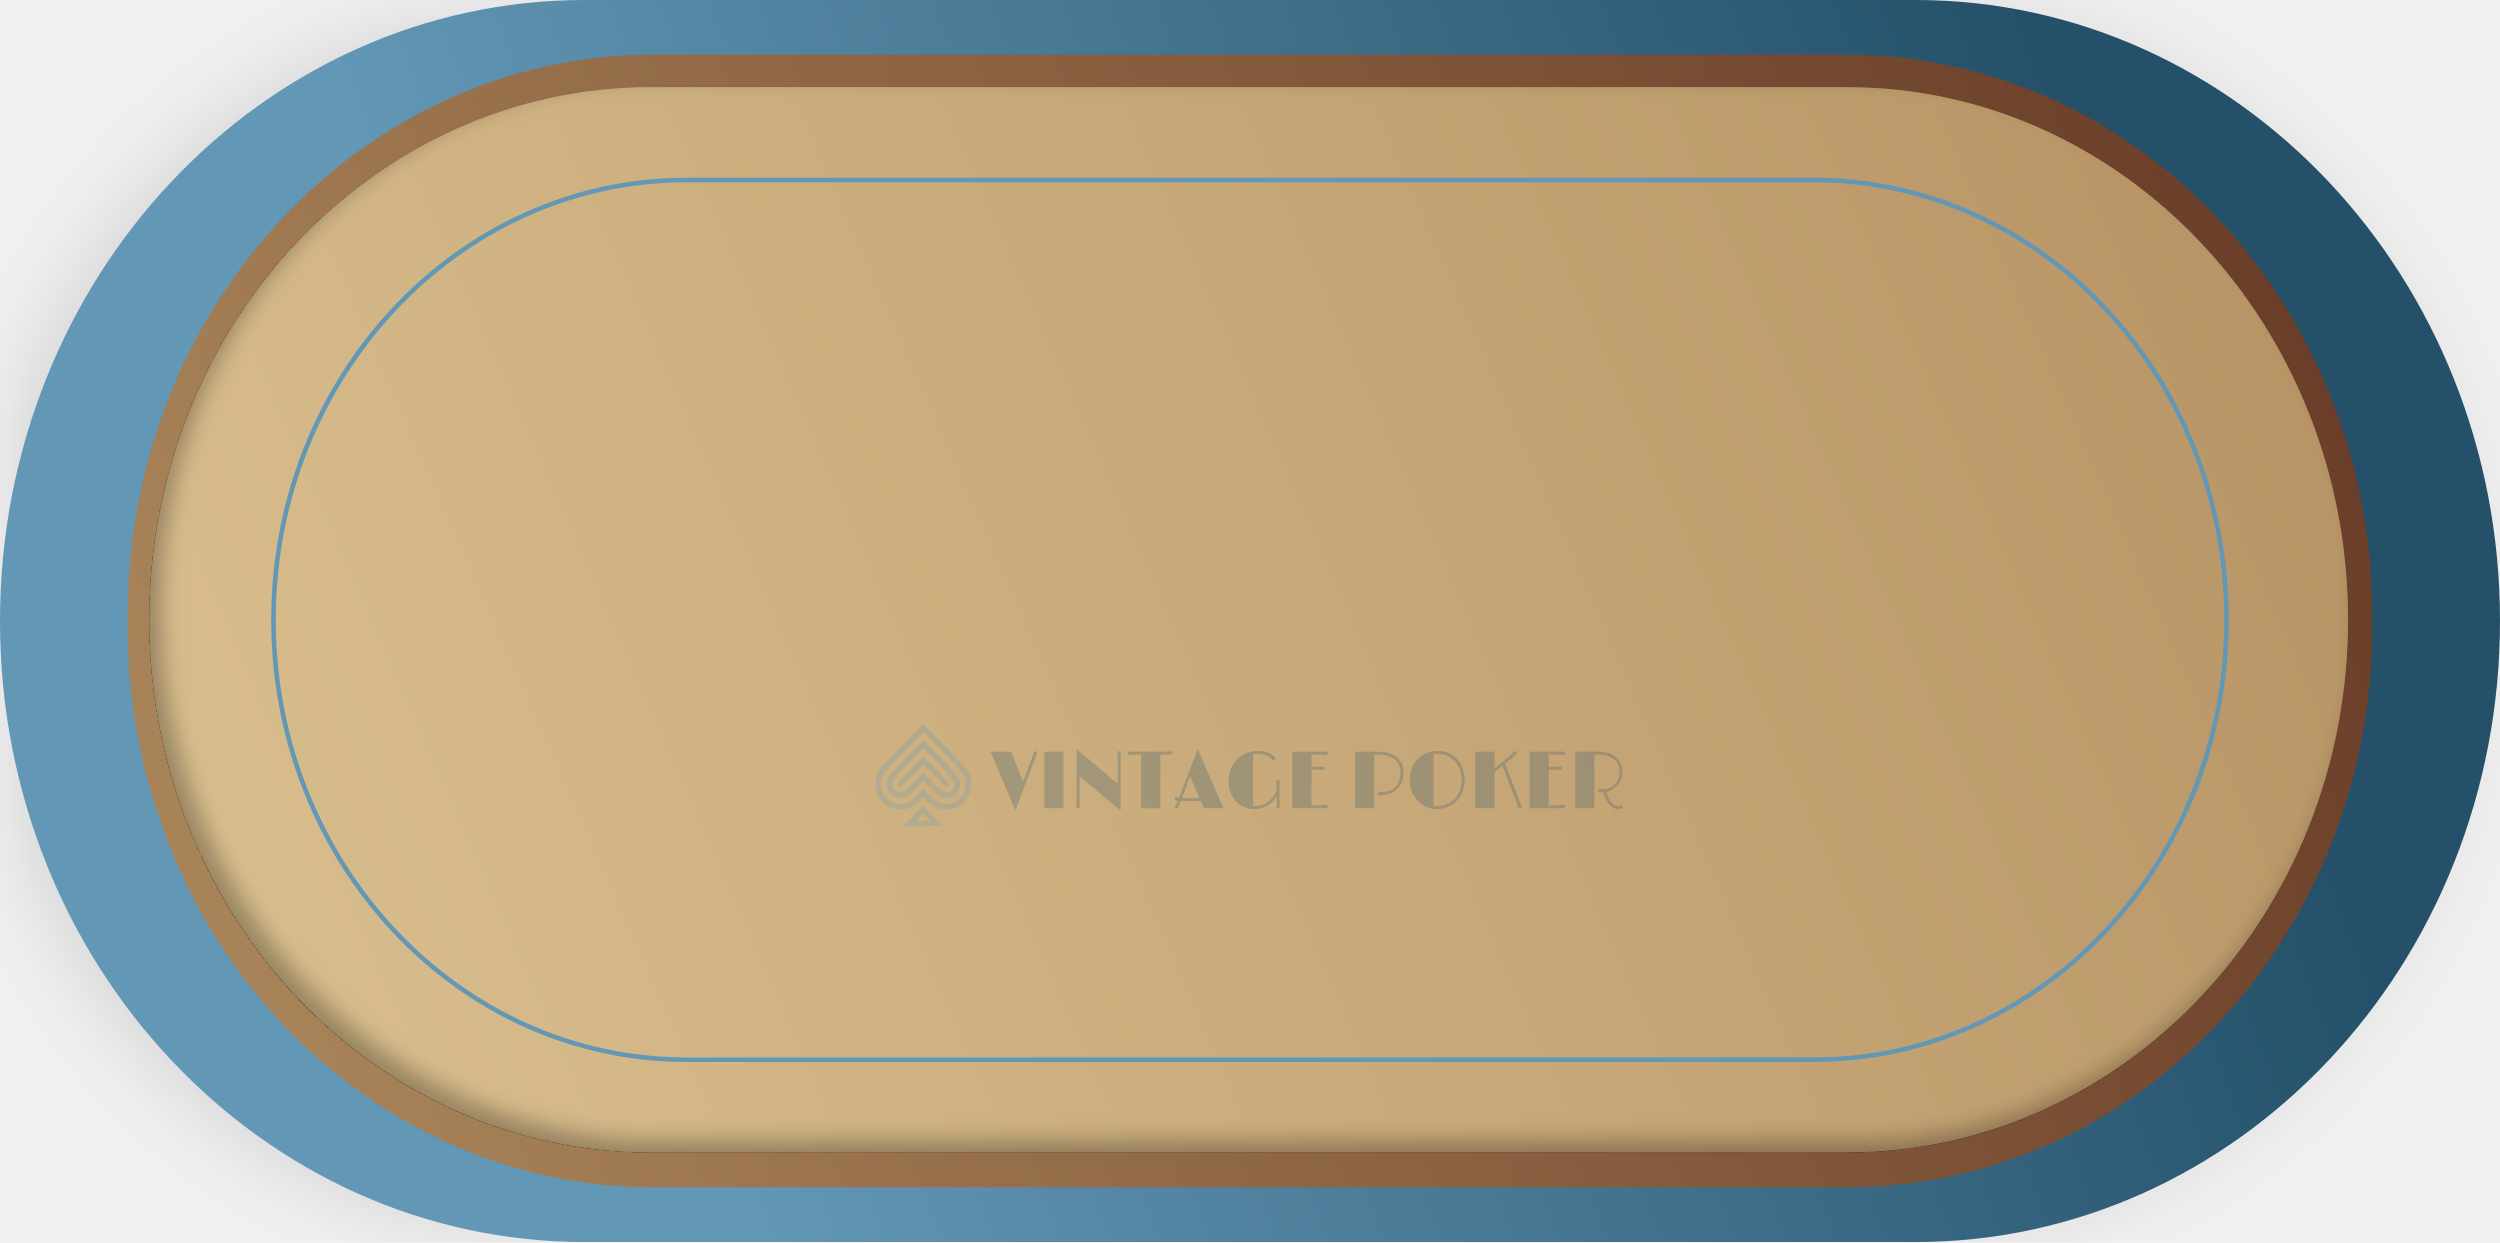
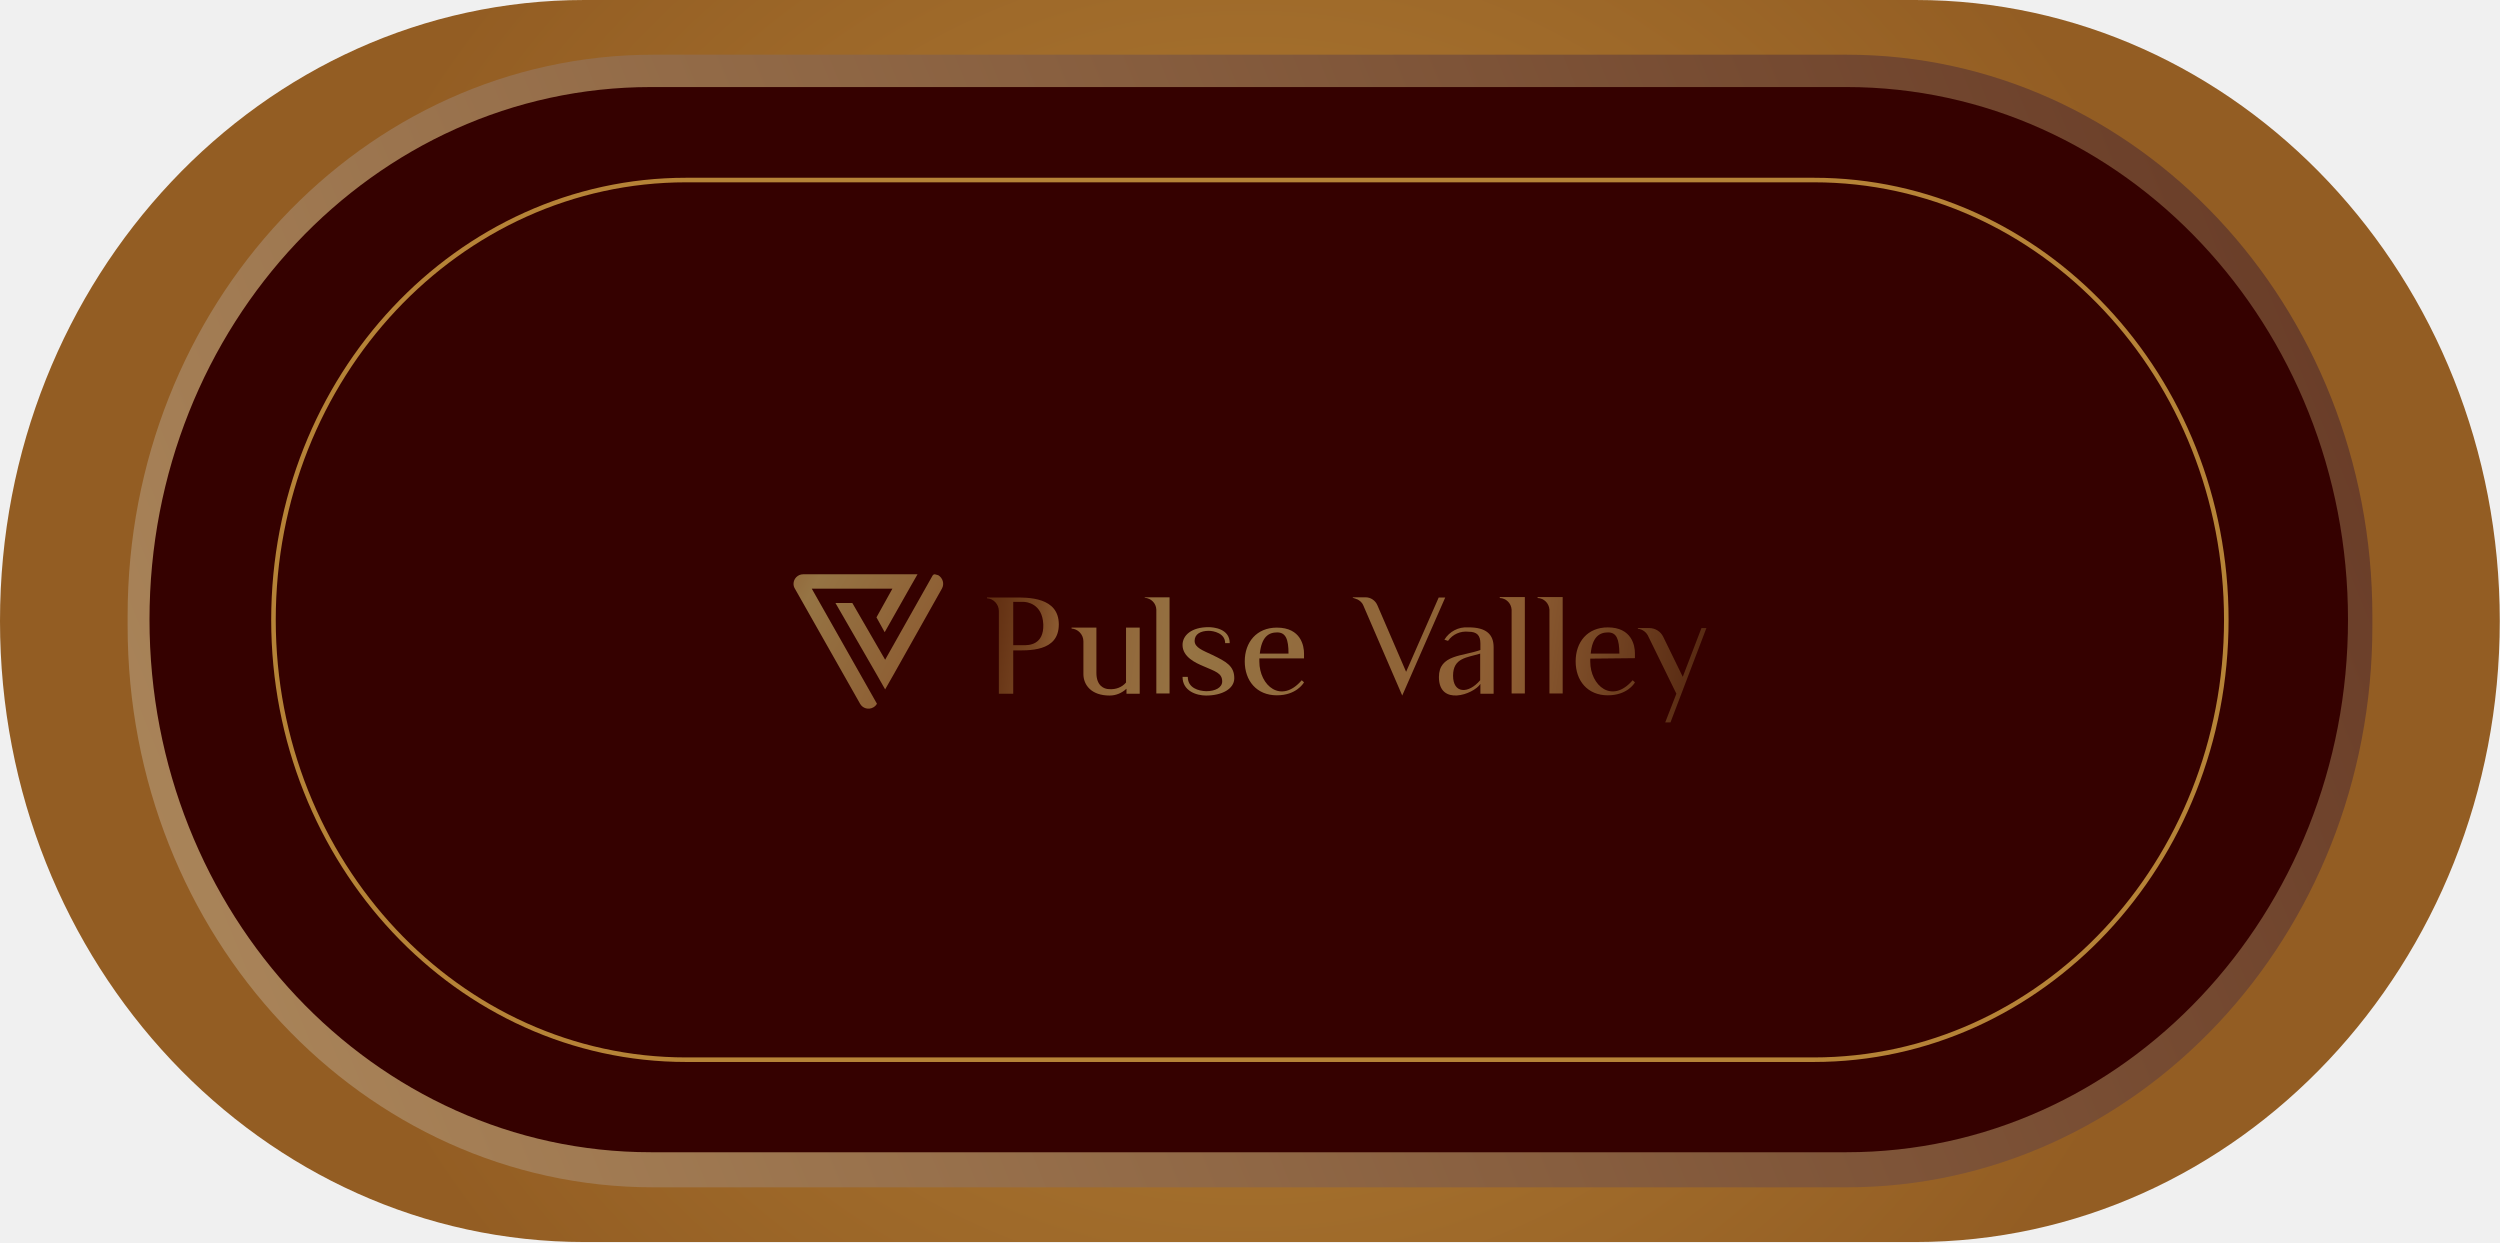
- <svg xmlns="http://www.w3.org/2000/svg" width="1097" height="545" viewBox="0 0 1097 545" fill="none">
-   <g clip-path="url(#clip0)">
-     <g filter="url(#filter0_d)">
-       <path d="M840.469 0H256.531C114.853 0 0 122.002 0 272.5C0 422.998 114.853 545 256.531 545H840.469C982.147 545 1097 422.998 1097 272.5C1097 122.002 982.147 0 840.469 0Z" fill="url(#paint0_linear)" />
-     </g>
-     <path d="M810.322 24H286.678C159.278 24 56 134.248 56 270.246V274.754C56 410.752 159.278 521 286.678 521H810.322C937.722 521 1041 410.752 1041 274.754V270.246C1041 134.248 937.722 24 810.322 24Z" fill="url(#paint1_linear)" />
-     <g filter="url(#filter1_i)">
-       <path d="M810.32 38.206H285.622C164.1 38.206 65.587 142.852 65.587 271.938C65.587 401.025 164.1 505.67 285.622 505.67H810.32C931.842 505.67 1030.35 401.025 1030.35 271.938C1030.35 142.852 931.842 38.206 810.32 38.206Z" fill="url(#paint2_linear)" />
-     </g>
-     <path d="M795.854 79H301.146C201.102 79 120 165.409 120 272C120 378.591 201.102 465 301.146 465H795.854C895.898 465 977 378.591 977 272C977 165.409 895.898 79 795.854 79Z" stroke="#6297B5" stroke-width="2" />
-     <g opacity="0.5">
-       <path opacity="0.5" fill-rule="evenodd" clip-rule="evenodd" d="M405.141 353.437L400.905 357.784C398.548 360.204 396.627 362.265 396.627 362.4C396.627 362.534 400.513 362.579 405.229 362.49L413.83 362.355L405.141 353.437ZM405.098 357.022L402.128 360.159H405.053C406.67 360.159 407.979 360.114 407.979 360.025C407.979 359.935 407.324 359.263 406.538 358.456L405.098 357.022Z" fill="#6297B5" />
-       <path opacity="0.5" d="M405.141 335.512L400.338 340.442C395.754 345.147 394.968 345.73 394.313 345.058C393.483 344.251 394.444 342.862 399.596 337.619L405.141 331.927L410.992 337.932C416.057 343.131 416.799 344.071 416.318 344.654C415.969 345.058 415.489 345.371 415.227 345.371C414.965 345.371 412.564 343.131 409.944 340.442L405.141 335.512Z" fill="#6297B5" />
-       <path opacity="0.5" fill-rule="evenodd" clip-rule="evenodd" d="M397.631 349.808C398.155 349.539 400.076 347.836 401.866 345.998L405.141 342.682L408.197 345.864C411.69 349.494 412.956 350.3 415.183 350.3C419.069 350.3 421.995 346.715 421.296 342.772C421.034 341.383 419.68 339.77 413.088 332.914L405.141 324.758L397.806 332.241C393.745 336.409 390.165 340.308 389.816 340.98C389.03 342.547 389.03 345.505 389.859 347.209C391.213 349.808 395.099 351.107 397.631 349.808ZM391.606 343.131C391.213 344.923 392.086 346.67 393.615 347.342C394.356 347.657 395.404 347.836 395.928 347.746C396.496 347.612 398.766 345.64 401.037 343.309L405.098 339.098L409.332 343.354C413.306 347.387 414.005 347.836 416.057 347.657C417.367 347.522 418.894 345.55 418.894 343.938C418.894 342.727 417.934 341.562 412.039 335.423L405.184 328.343L398.504 335.153C394.401 339.321 391.737 342.414 391.606 343.131Z" fill="#6297B5" />
-       <path opacity="0.5" fill-rule="evenodd" clip-rule="evenodd" d="M399.815 354.334C400.862 353.841 402.477 352.631 403.394 351.645L405.053 349.898L406.975 351.69C408.023 352.675 409.726 353.886 410.73 354.378C412.913 355.365 417.41 355.498 419.506 354.603C423.392 352.944 426.317 348.419 426.317 344.026C426.317 339.635 425.226 338.111 414.66 327.312L405.098 317.588L395.23 327.759C386.06 337.26 385.318 338.156 384.663 340.397C383.79 343.399 383.79 344.609 384.62 347.432C385.974 352.138 390.165 355.23 395.185 355.23C397.063 355.23 398.548 354.916 399.815 354.334ZM392.478 352.452C387.589 350.703 385.231 344.923 387.458 340.263C387.981 339.143 391.693 334.93 396.757 329.776L405.184 321.172L414.179 330.449C422.562 339.188 423.173 339.905 423.61 341.965C424.571 346.67 421.907 351.332 417.541 352.541C414.005 353.527 411.123 352.452 407.542 348.732L405.184 346.267L402.303 349.136C398.635 352.765 395.928 353.706 392.478 352.452Z" fill="#6297B5" />
-       <path opacity="0.5" d="M454.383 329.633C454.835 329.633 455.061 329.884 455.061 330.388C455.061 330.645 454.984 330.943 454.83 331.283C454.687 331.61 454.571 331.88 454.483 332.09L445.508 355.635L434.631 329.826H443.657L448.912 342.959L452.599 333.161C452.995 332.108 453.255 331.347 453.375 330.879C453.497 330.41 453.629 330.089 453.772 329.914C453.916 329.726 454.119 329.633 454.383 329.633ZM458.252 329.826H466.681V354.67H458.252V329.826ZM473.739 352.16L473.789 353.915C473.789 354.219 473.711 354.453 473.557 354.617C473.403 354.781 473.215 354.863 472.995 354.863C472.786 354.863 472.609 354.787 472.466 354.635C472.324 354.482 472.252 354.32 472.252 354.143C472.252 353.957 472.262 353.787 472.284 353.634C472.317 353.47 472.345 353.289 472.367 353.09C472.422 352.751 472.449 351.901 472.449 350.544V328.702L490.417 343.836V333.372C490.417 332.577 490.395 332.008 490.351 331.669C490.295 331.119 490.268 330.733 490.268 330.51C490.268 329.925 490.505 329.633 490.979 329.633C491.166 329.633 491.343 329.702 491.508 329.843C491.684 329.983 491.772 330.189 491.772 330.457V331.072L491.706 333.618V355.635L473.739 340.659V352.16ZM514.616 330.282C514.616 330.82 514.081 331.09 513.012 331.09H509.177V354.67H500.714V331.09H498.235C497.386 331.09 496.802 331.131 496.483 331.213C496.064 331.306 495.761 331.353 495.574 331.353C495.012 331.353 494.731 331.119 494.731 330.651C494.731 330.1 495.277 329.826 496.368 329.826H511.111C511.872 329.826 512.433 329.79 512.797 329.72C513.238 329.638 513.568 329.598 513.789 329.598C514.34 329.598 514.616 329.826 514.616 330.282ZM522.268 351.545C520.252 351.545 518.875 351.527 518.136 351.492L517.657 352.704C517.513 353.043 517.381 353.4 517.26 353.775C517.006 354.5 516.654 354.863 516.202 354.863C515.993 354.863 515.822 354.793 515.689 354.652C515.557 354.512 515.492 354.366 515.492 354.214C515.492 353.957 515.596 353.669 515.806 353.353C516.136 352.862 516.462 352.218 516.781 351.421C515.833 351.328 515.359 351.036 515.359 350.544C515.359 350.053 515.629 349.807 516.17 349.807C516.5 349.807 516.886 349.865 517.326 349.982L525.574 328.702L536.88 354.67H528.268L526.896 351.545H522.268ZM518.665 350.122C519.723 350.216 520.671 350.263 521.508 350.263H526.351L522.219 340.799L518.665 350.122ZM560.169 353.388L560.202 352.177V349.402C558.649 352.153 556.357 353.904 553.326 354.652C552.368 354.887 551.249 355.004 549.971 355.004C548.704 355.004 547.387 354.723 546.02 354.161C544.665 353.599 543.475 352.786 542.45 351.72C540.202 349.402 539.079 346.354 539.079 342.572C539.079 338.956 540.269 335.895 542.649 333.389C545.128 330.802 548.241 329.509 551.988 329.509C553.883 329.509 555.596 329.884 557.128 330.633C558.065 331.078 558.726 331.494 559.111 331.88C559.497 332.254 559.69 332.559 559.69 332.793C559.69 333.015 559.624 333.208 559.492 333.372C559.36 333.536 559.173 333.618 558.929 333.618C558.699 333.618 558.44 333.484 558.153 333.214C557.305 332.418 556.556 331.897 555.905 331.652C555.266 331.406 554.753 331.231 554.368 331.125C553.982 331.019 553.635 330.943 553.326 330.897C552.853 330.826 552.29 330.791 551.641 330.791C550.99 330.791 550.389 330.85 549.839 330.967V353.687C549.96 353.698 550.081 353.705 550.202 353.705H550.533C553.806 353.705 556.456 352.388 558.484 349.754C559.178 348.853 559.75 347.787 560.202 346.558V344.872C560.202 344.872 560.175 344.345 560.119 343.293C560.119 342.672 560.351 342.362 560.814 342.362C561.057 342.362 561.244 342.45 561.376 342.625C561.508 342.789 561.574 342.994 561.574 343.24L561.476 344.697V351.229L561.574 353.95C561.574 354.231 561.497 354.453 561.343 354.617C561.2 354.781 561.029 354.863 560.83 354.863C560.346 354.863 560.104 354.594 560.104 354.055C560.104 353.915 560.126 353.692 560.169 353.388ZM581.823 353.16C582.384 353.16 582.666 353.395 582.666 353.862C582.666 354.073 582.544 354.26 582.302 354.424C582.059 354.588 581.641 354.67 581.046 354.67H567.045V329.826C571.387 329.826 575.729 329.826 580.071 329.826L581.426 329.773C582.252 329.773 582.666 330.03 582.666 330.545C582.666 330.744 582.594 330.932 582.451 331.107C582.319 331.271 582.164 331.353 581.988 331.353C581.701 331.353 581.398 331.318 581.079 331.247C580.605 331.142 579.954 331.09 579.128 331.09H575.475V336.445H578.484C578.484 336.445 579.161 336.415 580.517 336.357C580.759 336.357 580.964 336.421 581.129 336.55C581.304 336.667 581.393 336.837 581.393 337.059C581.393 337.551 581.084 337.796 580.467 337.796L579.757 337.78C579.393 337.745 579.09 337.727 578.848 337.727H575.475V353.388H579.128C579.944 353.388 580.522 353.353 580.864 353.283C581.271 353.201 581.591 353.16 581.823 353.16ZM605.575 347.384L607.046 347.454C609.184 347.454 610.946 346.704 612.335 345.206C613.746 343.696 614.484 341.742 614.551 339.342C614.671 335.643 612.997 333.144 609.526 331.845C608.225 331.353 606.533 331.107 604.451 331.107H603.062V354.67H594.632V329.826H600.963C604.379 329.826 606.44 329.879 607.146 329.983C607.85 330.089 608.583 330.224 609.344 330.388C610.115 330.551 610.941 330.908 611.822 331.459C612.715 332.008 613.47 332.664 614.087 333.425C615.332 334.97 615.933 336.784 615.889 338.868C615.823 341.525 615.09 343.738 613.691 345.505C612.269 347.284 610.308 348.384 607.806 348.805C607.079 348.911 606.506 348.964 606.088 348.964C605.095 348.964 604.599 348.677 604.599 348.103C604.599 347.893 604.688 347.723 604.864 347.594C605.04 347.454 605.277 347.384 605.575 347.384ZM622.17 351.51C621.079 350.374 620.208 349.004 619.558 347.401C618.92 345.786 618.6 344.03 618.6 342.134C618.6 340.226 618.903 338.517 619.509 337.006C620.125 335.485 620.974 334.168 622.054 333.057C624.369 330.691 627.272 329.509 630.765 329.509C634.236 329.509 637.079 330.674 639.294 333.004C641.542 335.368 642.666 338.435 642.666 342.204C642.666 345.961 641.514 349.052 639.211 351.474C637.767 352.973 635.993 354.008 633.889 354.582C632.842 354.863 631.624 355.004 630.237 355.004C628.859 355.004 627.443 354.705 625.988 354.108C624.534 353.499 623.261 352.634 622.17 351.51ZM630.749 330.791C630.142 330.791 629.575 330.838 629.046 330.932V353.581C629.553 353.676 630.12 353.722 630.749 353.722C633.69 353.722 636.17 352.68 638.186 350.597C640.291 348.431 641.344 345.633 641.344 342.204C641.344 338.938 640.357 336.222 638.385 334.057C636.39 331.88 633.845 330.791 630.749 330.791ZM647.393 329.826H655.823V337.094L661.708 332.371C662.534 331.704 663.135 331.16 663.509 330.738C663.884 330.317 664.116 330.065 664.203 329.983C664.303 329.89 664.391 329.819 664.468 329.773C664.6 329.679 664.765 329.633 664.964 329.633C665.173 329.633 665.338 329.697 665.459 329.826C665.581 329.943 665.641 330.078 665.641 330.229C665.641 330.37 665.625 330.492 665.592 330.598C665.558 330.691 665.493 330.802 665.393 330.932C665.173 331.213 664.754 331.605 664.137 332.108L660.434 335.093L666.633 351.193C666.754 351.498 666.87 351.768 666.98 352.001L667.245 352.634L667.542 353.231C667.619 353.395 667.686 353.552 667.741 353.705C667.796 353.857 667.818 354.003 667.806 354.143C667.796 354.284 667.757 354.413 667.691 354.53C667.537 354.787 667.349 354.916 667.129 354.916C666.82 354.916 666.589 354.822 666.434 354.635C666.237 354.378 666.087 354.09 665.988 353.775L665.691 352.791C665.592 352.463 665.459 352.072 665.294 351.615L659.294 336.006L655.823 338.798V354.67H647.393V329.826ZM685.922 353.16C686.485 353.16 686.765 353.395 686.765 353.862C686.765 354.073 686.645 354.26 686.401 354.424C686.159 354.588 685.74 354.67 685.146 354.67H671.146V329.826C675.487 329.826 679.829 329.826 684.17 329.826L685.526 329.773C686.352 329.773 686.765 330.03 686.765 330.545C686.765 330.744 686.693 330.932 686.551 331.107C686.418 331.271 686.264 331.353 686.087 331.353C685.802 331.353 685.498 331.318 685.179 331.247C684.705 331.142 684.055 331.09 683.228 331.09H679.575V336.445H682.584C682.584 336.445 683.262 336.415 684.617 336.357C684.859 336.357 685.063 336.421 685.228 336.55C685.405 336.667 685.493 336.837 685.493 337.059C685.493 337.551 685.184 337.796 684.567 337.796L683.856 337.78C683.492 337.745 683.19 337.727 682.948 337.727H679.575V353.388H683.228C684.043 353.388 684.622 353.353 684.964 353.283C685.371 353.201 685.692 353.16 685.922 353.16ZM702.336 346.155L703.691 346.26C705.63 346.26 707.278 345.54 708.633 344.1C709.989 342.66 710.667 340.87 710.667 338.727C710.667 335.918 709.504 333.834 707.179 332.477C705.901 331.727 704.534 331.295 703.08 331.178C702.463 331.119 701.89 331.09 701.361 331.09H700.237C700.005 331.09 699.801 331.096 699.625 331.107V354.67H691.196V329.826C693.774 329.826 695.862 329.826 697.459 329.826C699.058 329.826 700.099 329.832 700.584 329.843C701.069 329.855 701.498 329.872 701.873 329.896C702.259 329.908 702.617 329.925 702.947 329.948C703.432 329.996 704.115 330.107 704.998 330.282C705.889 330.457 706.772 330.791 707.642 331.283C708.512 331.774 709.262 332.384 709.889 333.108C711.245 334.655 711.922 336.492 711.922 338.622C711.922 340.729 711.295 342.59 710.038 344.206C708.749 345.856 707.03 346.921 704.881 347.401C705.906 350.772 707.212 352.786 708.798 353.441C709.284 353.64 709.768 353.74 710.253 353.74L711.559 353.406C711.967 353.406 712.171 353.628 712.171 354.073C712.171 354.694 711.488 355.004 710.121 355.004C709.13 355.004 708.22 354.711 707.394 354.126C706.104 353.306 705.008 351.715 704.105 349.35L703.625 348.103C703.548 347.904 703.476 347.782 703.411 347.735C703.355 347.687 703.25 347.665 703.097 347.665C702.953 347.665 702.826 347.676 702.716 347.7L702.319 347.717C701.879 347.717 701.575 347.629 701.41 347.454C701.256 347.278 701.179 347.096 701.179 346.91C701.179 346.406 701.565 346.155 702.336 346.155Z" fill="#245069" />
+ <svg xmlns="http://www.w3.org/2000/svg" xmlns:xlink="http://www.w3.org/1999/xlink" version="1.1" id="Livello_1" x="0px" y="0px" viewBox="0 0 1097 545" style="enable-background:new 0 0 1097 545;" xml:space="preserve">
+   <style type="text/css">
+ 	.st0{clip-path:url(#SVGID_00000174598218593665853710000015104929491125105581_);}
+ 	.st1{fill:url(#SVGID_00000127725288393206451760000001042883551008338084_);}
+ 	.st2{fill:url(#SVGID_00000012435819751922866710000001798491299321291178_);}
+ 	.st3{fill:#350100;}
+ 	.st4{fill:none;stroke:#B68337;stroke-width:2;}
+ 	.st5{opacity:0.5;fill:url(#SVGID_00000035508339741460548370000016935683544945347231_);}
+ 	.st6{opacity:0.5;fill:url(#SVGID_00000150083778014014799540000017195582328610050710_);}
+ 	.st7{opacity:0.5;fill:url(#SVGID_00000148660292512755674440000013843824197582526105_);}
+ 	.st8{opacity:0.5;fill:url(#SVGID_00000110470088286044174100000010384650797229617808_);}
+ 	.st9{opacity:0.5;fill:url(#SVGID_00000135692472122357441050000014673691743314866079_);}
+ 	.st10{opacity:0.5;fill:url(#SVGID_00000018232563836648287480000000056000390403190457_);}
+ 	.st11{opacity:0.5;fill:url(#SVGID_00000106844384084554477960000011848043135646038417_);}
+ 	.st12{opacity:0.5;fill:url(#SVGID_00000172421567972023917350000016803769920018304671_);}
+ 	.st13{opacity:0.5;fill:url(#SVGID_00000085972628468743518750000008502353347946432654_);}
+ 	.st14{opacity:0.5;fill:url(#SVGID_00000051354151722970292980000008825903978102242966_);}
+ 	.st15{opacity:0.5;fill:url(#SVGID_00000109732076227612916870000015728515760435244162_);}
+ 	.st16{opacity:0.5;fill:url(#SVGID_00000090264525152656660430000011530679563544843673_);}
+ 	.st17{opacity:0.5;fill:url(#SVGID_00000168806189575732783790000011462640375209148800_);}
+ </style>
+   <g>
+     <defs>
+       <rect id="SVGID_1_" width="1097" height="545" />
+     </defs>
+     <clipPath id="SVGID_00000134226184182789021630000005785130930140304814_">
+       <use xlink:href="#SVGID_1_" style="overflow:visible;" />
+     </clipPath>
+     <g style="clip-path:url(#SVGID_00000134226184182789021630000005785130930140304814_);">
+       <g>
+         <radialGradient id="SVGID_00000057857358209046995270000015877503733070718081_" cx="548.5" cy="273.5" r="433.075" gradientTransform="matrix(1 0 0 -1 0 546)" gradientUnits="userSpaceOnUse">
+           <stop offset="0" style="stop-color:#B68337" />
+           <stop offset="1" style="stop-color:#935D23" />
+         </radialGradient>
+         <path style="fill:url(#SVGID_00000057857358209046995270000015877503733070718081_);" d="M840.5,0H256.5C114.9,0,0,122,0,272.5     S114.9,545,256.5,545h583.9c141.7,0,256.5-122,256.5-272.5S982.1,0,840.5,0z" />
+       </g>
+       <linearGradient id="SVGID_00000098183522326985267910000003035228812895501188_" gradientUnits="userSpaceOnUse" x1="-66.451" y1="21.835" x2="1204.255" y2="541.864" gradientTransform="matrix(1 0 0 -1 0 546)">
+         <stop offset="0" style="stop-color:#B59162" />
+         <stop offset="1" style="stop-color:#5B2D1D" />
+       </linearGradient>
+       <path style="fill:url(#SVGID_00000098183522326985267910000003035228812895501188_);" d="M810.3,24H286.7    C159.3,24,56,134.2,56,270.2v4.5C56,410.8,159.3,521,286.7,521h523.6c127.4,0,230.7-110.2,230.7-246.2v-4.5    C1041,134.2,937.7,24,810.3,24z" />
+       <g>
+         <path class="st3" d="M810.3,38.2H285.6c-121.5,0-220,104.6-220,233.7c0,129.1,98.5,233.7,220,233.7h524.7     c121.5,0,220-104.6,220-233.7C1030.3,142.9,931.8,38.2,810.3,38.2z" />
+       </g>
+       <path class="st4" d="M795.9,79H301.1C201.1,79,120,165.4,120,272s81.1,193,181.1,193h494.7c100,0,181.1-86.4,181.1-193    S895.9,79,795.9,79z" />
    </g>
  </g>
-   <defs>
-     <filter id="filter0_d" x="-40" y="-30" width="1157" height="605" filterUnits="userSpaceOnUse" color-interpolation-filters="sRGB">
-       <feFlood flood-opacity="0" result="BackgroundImageFix" />
-       <feColorMatrix in="SourceAlpha" type="matrix" values="0 0 0 0 0 0 0 0 0 0 0 0 0 0 0 0 0 0 127 0" />
-       <feOffset dx="-10" />
-       <feGaussianBlur stdDeviation="15" />
-       <feColorMatrix type="matrix" values="0 0 0 0 0 0 0 0 0 0 0 0 0 0 0 0 0 0 0.1 0" />
-       <feBlend mode="normal" in2="BackgroundImageFix" result="effect1_dropShadow" />
-       <feBlend mode="normal" in="SourceGraphic" in2="effect1_dropShadow" result="shape" />
-     </filter>
-     <filter id="filter1_i" x="65.587" y="33.206" width="969.768" height="472.464" filterUnits="userSpaceOnUse" color-interpolation-filters="sRGB">
-       <feFlood flood-opacity="0" result="BackgroundImageFix" />
-       <feBlend mode="normal" in="SourceGraphic" in2="BackgroundImageFix" result="shape" />
-       <feColorMatrix in="SourceAlpha" type="matrix" values="0 0 0 0 0 0 0 0 0 0 0 0 0 0 0 0 0 0 127 0" result="hardAlpha" />
-       <feOffset dx="5" dy="-5" />
-       <feGaussianBlur stdDeviation="5" />
-       <feComposite in2="hardAlpha" operator="arithmetic" k2="-1" k3="1" />
-       <feColorMatrix type="matrix" values="0 0 0 0 0 0 0 0 0 0 0 0 0 0 0 0 0 0 0.3 0" />
-       <feBlend mode="normal" in2="shape" result="effect1_innerShadow" />
-     </filter>
-     <linearGradient id="paint0_linear" x1="940.677" y1="144.425" x2="276.338" y2="386.402" gradientUnits="userSpaceOnUse">
-       <stop stop-color="#245069" />
-       <stop offset="1" stop-color="#6297B5" />
-     </linearGradient>
-     <linearGradient id="paint1_linear" x1="-63.826" y1="530.579" x2="1206.88" y2="10.551" gradientUnits="userSpaceOnUse">
-       <stop stop-color="#B59162" />
-       <stop offset="1" stop-color="#5B2D1D" />
-     </linearGradient>
-     <linearGradient id="paint2_linear" x1="28.033" y1="505.67" x2="1063.74" y2="48.663" gradientUnits="userSpaceOnUse">
-       <stop stop-color="#DCC291" />
-       <stop offset="1" stop-color="#B59162" />
-     </linearGradient>
-     <clipPath id="clip0">
-       <rect width="1097" height="545" fill="white" />
-     </clipPath>
-   </defs>
+   <g>
+     <linearGradient id="SVGID_00000145045795905634780870000015490998984548678822_" gradientUnits="userSpaceOnUse" x1="314.927" y1="306.69" x2="447.839" y2="236.048" gradientTransform="matrix(1 0 0 -1 -3 546)">
+       <stop offset="0" style="stop-color:#281A0F" />
+       <stop offset="0" style="stop-color:#2D1D10" />
+       <stop offset="0" style="stop-color:#482C16" />
+       <stop offset="0" style="stop-color:#5E391B" />
+       <stop offset="0" style="stop-color:#6F421F" />
+       <stop offset="1.000000e-02" style="stop-color:#7A4922" />
+       <stop offset="1.000000e-02" style="stop-color:#814D24" />
+       <stop offset="2.000000e-02" style="stop-color:#834E24" />
+       <stop offset="4.000000e-02" style="stop-color:#F6E589" />
+       <stop offset="7.000000e-02" style="stop-color:#8E5C22" />
+       <stop offset="9.000000e-02" style="stop-color:#9A692B" />
+       <stop offset="0.13" style="stop-color:#BB8B44" />
+       <stop offset="0.16" style="stop-color:#E7B965" />
+       <stop offset="0.32" style="stop-color:#F7E787" />
+       <stop offset="0.72" style="stop-color:#E5B863" />
+       <stop offset="1" style="stop-color:#603914" />
+     </linearGradient>
+     <path style="opacity:0.5;fill:url(#SVGID_00000145045795905634780870000015490998984548678822_);" d="M391.6,258.3l-7,12.6l3.6,6.5   l10.8-19.1l3.6-6.3h-50.2c-2.3,0-4.2,1.9-4.2,4.2c0,0.7,0.2,1.5,0.6,2.1l28.6,50.5c1.1,2,3.7,2.8,5.8,1.6c0.7-0.4,1.2-0.9,1.6-1.6   l0,0l-28.6-50.5L391.6,258.3z" />
+     <linearGradient id="SVGID_00000056397445058374973700000012861141045321747097_" gradientUnits="userSpaceOnUse" x1="318.48" y1="313.38" x2="451.392" y2="242.738" gradientTransform="matrix(1 0 0 -1 -3 546)">
+       <stop offset="0" style="stop-color:#281A0F" />
+       <stop offset="0" style="stop-color:#2D1D10" />
+       <stop offset="0" style="stop-color:#482C16" />
+       <stop offset="0" style="stop-color:#5E391B" />
+       <stop offset="0" style="stop-color:#6F421F" />
+       <stop offset="1.000000e-02" style="stop-color:#7A4922" />
+       <stop offset="1.000000e-02" style="stop-color:#814D24" />
+       <stop offset="2.000000e-02" style="stop-color:#834E24" />
+       <stop offset="4.000000e-02" style="stop-color:#F6E589" />
+       <stop offset="7.000000e-02" style="stop-color:#8E5C22" />
+       <stop offset="9.000000e-02" style="stop-color:#9A692B" />
+       <stop offset="0.13" style="stop-color:#BB8B44" />
+       <stop offset="0.16" style="stop-color:#E7B965" />
+       <stop offset="0.32" style="stop-color:#F7E787" />
+       <stop offset="0.72" style="stop-color:#E5B863" />
+       <stop offset="1" style="stop-color:#603914" />
+     </linearGradient>
+     <path style="opacity:0.5;fill:url(#SVGID_00000056397445058374973700000012861141045321747097_);" d="M410.2,252L410.2,252   c-0.4,0-0.8,0.2-1,0.6l-20.8,36.9l-14.4-24.9h-7.4l18.1,31.4l3.7,6.5l3.7-6.5l21.2-37.7c1.2-2.1,0.4-4.7-1.6-5.9   C411.1,252.2,410.7,252.1,410.2,252z" />
+     <linearGradient id="SVGID_00000068667045440059249310000012999203774478378640_" gradientUnits="userSpaceOnUse" x1="409.978" y1="268.119" x2="764.514" y2="216.847" gradientTransform="matrix(1 0 0 -1 -3 546)">
+       <stop offset="0" style="stop-color:#281A0F" />
+       <stop offset="0" style="stop-color:#2D1D10" />
+       <stop offset="0" style="stop-color:#482C16" />
+       <stop offset="0" style="stop-color:#5E391B" />
+       <stop offset="0" style="stop-color:#6F421F" />
+       <stop offset="1.000000e-02" style="stop-color:#7A4922" />
+       <stop offset="1.000000e-02" style="stop-color:#814D24" />
+       <stop offset="2.000000e-02" style="stop-color:#834E24" />
+       <stop offset="4.000000e-02" style="stop-color:#F6E589" />
+       <stop offset="7.000000e-02" style="stop-color:#8E5C22" />
+       <stop offset="9.000000e-02" style="stop-color:#9A692B" />
+       <stop offset="0.13" style="stop-color:#BB8B44" />
+       <stop offset="0.16" style="stop-color:#E7B965" />
+       <stop offset="0.32" style="stop-color:#F7E787" />
+       <stop offset="0.72" style="stop-color:#E5B863" />
+       <stop offset="1" style="stop-color:#603914" />
+     </linearGradient>
+     <path style="opacity:0.5;fill:url(#SVGID_00000068667045440059249310000012999203774478378640_);" d="M464.6,274   c0,12.2-13.4,11.4-20,11.4v19h-6.3v-36.3c0-2.9-2.3-5.4-5.2-5.6v-0.3h11.5C451.2,262.1,464.6,262,464.6,274z M457.8,274   c-0.4-9.3-7.5-9.9-8.7-9.9h-4.5v19h4.5C451.4,283.2,458.1,283,457.8,274z" />
+     <linearGradient id="SVGID_00000007388270945621806900000003501993186748500412_" gradientUnits="userSpaceOnUse" x1="409.984" y1="268.138" x2="764.52" y2="216.892" gradientTransform="matrix(1 0 0 -1 -3 546)">
+       <stop offset="0" style="stop-color:#281A0F" />
+       <stop offset="0" style="stop-color:#2D1D10" />
+       <stop offset="0" style="stop-color:#482C16" />
+       <stop offset="0" style="stop-color:#5E391B" />
+       <stop offset="0" style="stop-color:#6F421F" />
+       <stop offset="1.000000e-02" style="stop-color:#7A4922" />
+       <stop offset="1.000000e-02" style="stop-color:#814D24" />
+       <stop offset="2.000000e-02" style="stop-color:#834E24" />
+       <stop offset="4.000000e-02" style="stop-color:#F6E589" />
+       <stop offset="7.000000e-02" style="stop-color:#8E5C22" />
+       <stop offset="9.000000e-02" style="stop-color:#9A692B" />
+       <stop offset="0.13" style="stop-color:#BB8B44" />
+       <stop offset="0.16" style="stop-color:#E7B965" />
+       <stop offset="0.32" style="stop-color:#F7E787" />
+       <stop offset="0.72" style="stop-color:#E5B863" />
+       <stop offset="1" style="stop-color:#603914" />
+     </linearGradient>
+     <path style="opacity:0.5;fill:url(#SVGID_00000007388270945621806900000003501993186748500412_);" d="M500.1,275.4v29h-5.8v-2.2   c-2,1.9-4.6,3-7.4,3c-8.2,0-11.5-4.8-11.5-9.4v-14.4c0-2.9-2.3-5.4-5.2-5.6v-0.4h10.9v19.9c0,5.5,3.2,7.1,5.7,7.1   c2.8,0.2,5.5-0.8,7.3-2.9v-24.1H500.1z" />
+     <linearGradient id="SVGID_00000037693733655524547490000014274090925041616057_" gradientUnits="userSpaceOnUse" x1="411.33" y1="277.505" x2="765.865" y2="226.232" gradientTransform="matrix(1 0 0 -1 -3 546)">
+       <stop offset="0" style="stop-color:#281A0F" />
+       <stop offset="0" style="stop-color:#2D1D10" />
+       <stop offset="0" style="stop-color:#482C16" />
+       <stop offset="0" style="stop-color:#5E391B" />
+       <stop offset="0" style="stop-color:#6F421F" />
+       <stop offset="1.000000e-02" style="stop-color:#7A4922" />
+       <stop offset="1.000000e-02" style="stop-color:#814D24" />
+       <stop offset="2.000000e-02" style="stop-color:#834E24" />
+       <stop offset="4.000000e-02" style="stop-color:#F6E589" />
+       <stop offset="7.000000e-02" style="stop-color:#8E5C22" />
+       <stop offset="9.000000e-02" style="stop-color:#9A692B" />
+       <stop offset="0.13" style="stop-color:#BB8B44" />
+       <stop offset="0.16" style="stop-color:#E7B965" />
+       <stop offset="0.32" style="stop-color:#F7E787" />
+       <stop offset="0.72" style="stop-color:#E5B863" />
+       <stop offset="1" style="stop-color:#603914" />
+     </linearGradient>
+     <path style="opacity:0.5;fill:url(#SVGID_00000037693733655524547490000014274090925041616057_);" d="M513.2,262.1v42.2h-5.8v-36.8   c-0.1-2.8-2.3-5-5.1-5.2v-0.2H513.2z" />
+     <linearGradient id="SVGID_00000082336343681630536990000012669575941963429528_" gradientUnits="userSpaceOnUse" x1="410.733" y1="273.462" x2="765.295" y2="222.19" gradientTransform="matrix(1 0 0 -1 -3 546)">
+       <stop offset="0" style="stop-color:#281A0F" />
+       <stop offset="0" style="stop-color:#2D1D10" />
+       <stop offset="0" style="stop-color:#482C16" />
+       <stop offset="0" style="stop-color:#5E391B" />
+       <stop offset="0" style="stop-color:#6F421F" />
+       <stop offset="1.000000e-02" style="stop-color:#7A4922" />
+       <stop offset="1.000000e-02" style="stop-color:#814D24" />
+       <stop offset="2.000000e-02" style="stop-color:#834E24" />
+       <stop offset="4.000000e-02" style="stop-color:#F6E589" />
+       <stop offset="7.000000e-02" style="stop-color:#8E5C22" />
+       <stop offset="9.000000e-02" style="stop-color:#9A692B" />
+       <stop offset="0.13" style="stop-color:#BB8B44" />
+       <stop offset="0.16" style="stop-color:#E7B965" />
+       <stop offset="0.32" style="stop-color:#F7E787" />
+       <stop offset="0.72" style="stop-color:#E5B863" />
+       <stop offset="1" style="stop-color:#603914" />
+     </linearGradient>
+     <path style="opacity:0.5;fill:url(#SVGID_00000082336343681630536990000012669575941963429528_);" d="M541.6,297.6   c0,4.7-5.4,7.6-12.4,7.6c-4.2,0-10.3-2-10.3-8.2h2.3c0,4.9,4.7,6.2,8.1,6.3c4,0,7-1.6,7-4.3c0-3.7-3.1-4.4-8.3-6.7   c-3.3-1.4-9.1-4-9.1-9.3c0-4.2,3.9-7.8,11.4-7.8c2.1,0,9.3,0.6,9.3,7h-2c0-4.4-5.2-5.4-7.2-5.4c-3.5,0-6.2,1.4-6.2,4.4   s3.6,4.2,7.8,6.2C538,290.3,541.6,292.2,541.6,297.6z" />
+     <linearGradient id="SVGID_00000006678162050327040320000010443735695014878365_" gradientUnits="userSpaceOnUse" x1="411.357" y1="277.668" x2="765.893" y2="226.422" gradientTransform="matrix(1 0 0 -1 -3 546)">
+       <stop offset="0" style="stop-color:#281A0F" />
+       <stop offset="0" style="stop-color:#2D1D10" />
+       <stop offset="0" style="stop-color:#482C16" />
+       <stop offset="0" style="stop-color:#5E391B" />
+       <stop offset="0" style="stop-color:#6F421F" />
+       <stop offset="1.000000e-02" style="stop-color:#7A4922" />
+       <stop offset="1.000000e-02" style="stop-color:#814D24" />
+       <stop offset="2.000000e-02" style="stop-color:#834E24" />
+       <stop offset="4.000000e-02" style="stop-color:#F6E589" />
+       <stop offset="7.000000e-02" style="stop-color:#8E5C22" />
+       <stop offset="9.000000e-02" style="stop-color:#9A692B" />
+       <stop offset="0.13" style="stop-color:#BB8B44" />
+       <stop offset="0.16" style="stop-color:#E7B965" />
+       <stop offset="0.32" style="stop-color:#F7E787" />
+       <stop offset="0.72" style="stop-color:#E5B863" />
+       <stop offset="1" style="stop-color:#603914" />
+     </linearGradient>
+     <path style="opacity:0.5;fill:url(#SVGID_00000006678162050327040320000010443735695014878365_);" d="M552.6,289v1.3   c0,10.6,9.6,18.7,18.6,8.2l1,0.9c-0.4,0.7-3.6,5.7-11.9,5.7c-8.9,0-14.1-6.4-14.1-14.9c0-8.4,5.2-14.8,14.1-14.8   c10.6,0,11.9,8.1,11.9,11.3v2.2H552.6z M552.8,286.8h12.6c0-6.3-1.2-9.3-5-9.3S553.6,279.5,552.8,286.8z" />
+     <linearGradient id="SVGID_00000178898115444583064170000014545214140088301452_" gradientUnits="userSpaceOnUse" x1="413.615" y1="293.266" x2="768.15" y2="242.02" gradientTransform="matrix(1 0 0 -1 -3 546)">
+       <stop offset="0" style="stop-color:#281A0F" />
+       <stop offset="0" style="stop-color:#2D1D10" />
+       <stop offset="0" style="stop-color:#482C16" />
+       <stop offset="0" style="stop-color:#5E391B" />
+       <stop offset="0" style="stop-color:#6F421F" />
+       <stop offset="1.000000e-02" style="stop-color:#7A4922" />
+       <stop offset="1.000000e-02" style="stop-color:#814D24" />
+       <stop offset="2.000000e-02" style="stop-color:#834E24" />
+       <stop offset="4.000000e-02" style="stop-color:#F6E589" />
+       <stop offset="7.000000e-02" style="stop-color:#8E5C22" />
+       <stop offset="9.000000e-02" style="stop-color:#9A692B" />
+       <stop offset="0.13" style="stop-color:#BB8B44" />
+       <stop offset="0.16" style="stop-color:#E7B965" />
+       <stop offset="0.32" style="stop-color:#F7E787" />
+       <stop offset="0.72" style="stop-color:#E5B863" />
+       <stop offset="1" style="stop-color:#603914" />
+     </linearGradient>
+     <path style="opacity:0.5;fill:url(#SVGID_00000178898115444583064170000014545214140088301452_);" d="M634.2,262.1l-18.9,43.1   l-17.1-39.6c-0.6-1.4-1.9-2.5-3.4-2.9l-1.2-0.4v-0.2h5.6c2.3,0,4.3,1.4,5.2,3.5l12.6,29.2l14.3-32.6H634.2z" />
+     <linearGradient id="SVGID_00000008831127850646858100000017884060707243745179_" gradientUnits="userSpaceOnUse" x1="413.042" y1="289.28" x2="767.577" y2="238.035" gradientTransform="matrix(1 0 0 -1 -3 546)">
+       <stop offset="0" style="stop-color:#281A0F" />
+       <stop offset="0" style="stop-color:#2D1D10" />
+       <stop offset="0" style="stop-color:#482C16" />
+       <stop offset="0" style="stop-color:#5E391B" />
+       <stop offset="0" style="stop-color:#6F421F" />
+       <stop offset="1.000000e-02" style="stop-color:#7A4922" />
+       <stop offset="1.000000e-02" style="stop-color:#814D24" />
+       <stop offset="2.000000e-02" style="stop-color:#834E24" />
+       <stop offset="4.000000e-02" style="stop-color:#F6E589" />
+       <stop offset="7.000000e-02" style="stop-color:#8E5C22" />
+       <stop offset="9.000000e-02" style="stop-color:#9A692B" />
+       <stop offset="0.13" style="stop-color:#BB8B44" />
+       <stop offset="0.16" style="stop-color:#E7B965" />
+       <stop offset="0.32" style="stop-color:#F7E787" />
+       <stop offset="0.72" style="stop-color:#E5B863" />
+       <stop offset="1" style="stop-color:#603914" />
+     </linearGradient>
+     <path style="opacity:0.5;fill:url(#SVGID_00000008831127850646858100000017884060707243745179_);" d="M655.4,284v20.4h-5.8v-4.3   c-3.1,4.7-18.2,9.8-18.2-3c0-10,10.4-9,18.2-11.9v-2.8c0-3.6-1.5-5.2-5.2-5.2c-3.5-0.4-7,1.1-9,4l-1.6-0.5   c2.2-3.6,6.2-5.7,10.4-5.4C652.4,275.2,655.4,278.6,655.4,284z M649.5,298.5v-11.7c-5.8,1.8-11.9,1.8-11.9,9.7   S644.3,304.6,649.5,298.5z" />
+     <linearGradient id="SVGID_00000152255611633713278440000006173242822120514189_" gradientUnits="userSpaceOnUse" x1="414.528" y1="299.583" x2="769.064" y2="248.311" gradientTransform="matrix(1 0 0 -1 -3 546)">
+       <stop offset="0" style="stop-color:#281A0F" />
+       <stop offset="0" style="stop-color:#2D1D10" />
+       <stop offset="0" style="stop-color:#482C16" />
+       <stop offset="0" style="stop-color:#5E391B" />
+       <stop offset="0" style="stop-color:#6F421F" />
+       <stop offset="1.000000e-02" style="stop-color:#7A4922" />
+       <stop offset="1.000000e-02" style="stop-color:#814D24" />
+       <stop offset="2.000000e-02" style="stop-color:#834E24" />
+       <stop offset="4.000000e-02" style="stop-color:#F6E589" />
+       <stop offset="7.000000e-02" style="stop-color:#8E5C22" />
+       <stop offset="9.000000e-02" style="stop-color:#9A692B" />
+       <stop offset="0.13" style="stop-color:#BB8B44" />
+       <stop offset="0.16" style="stop-color:#E7B965" />
+       <stop offset="0.32" style="stop-color:#F7E787" />
+       <stop offset="0.72" style="stop-color:#E5B863" />
+       <stop offset="1" style="stop-color:#603914" />
+     </linearGradient>
+     <path style="opacity:0.5;fill:url(#SVGID_00000152255611633713278440000006173242822120514189_);" d="M669.1,262.1v42.2h-5.8v-36.8   c-0.2-2.8-2.4-5-5.2-5.1v-0.4H669.1z" />
+     <linearGradient id="SVGID_00000007395963976202195030000015339892247655387324_" gradientUnits="userSpaceOnUse" x1="414.865" y1="301.917" x2="769.401" y2="250.671" gradientTransform="matrix(1 0 0 -1 -3 546)">
+       <stop offset="0" style="stop-color:#281A0F" />
+       <stop offset="0" style="stop-color:#2D1D10" />
+       <stop offset="0" style="stop-color:#482C16" />
+       <stop offset="0" style="stop-color:#5E391B" />
+       <stop offset="0" style="stop-color:#6F421F" />
+       <stop offset="1.000000e-02" style="stop-color:#7A4922" />
+       <stop offset="1.000000e-02" style="stop-color:#814D24" />
+       <stop offset="2.000000e-02" style="stop-color:#834E24" />
+       <stop offset="4.000000e-02" style="stop-color:#F6E589" />
+       <stop offset="7.000000e-02" style="stop-color:#8E5C22" />
+       <stop offset="9.000000e-02" style="stop-color:#9A692B" />
+       <stop offset="0.13" style="stop-color:#BB8B44" />
+       <stop offset="0.16" style="stop-color:#E7B965" />
+       <stop offset="0.32" style="stop-color:#F7E787" />
+       <stop offset="0.72" style="stop-color:#E5B863" />
+       <stop offset="1" style="stop-color:#603914" />
+     </linearGradient>
+     <path style="opacity:0.5;fill:url(#SVGID_00000007395963976202195030000015339892247655387324_);" d="M685.7,262.1v42.2h-5.8v-36.8   c-0.2-2.8-2.4-5-5.2-5.1v-0.4H685.7z" />
+     <linearGradient id="SVGID_00000009564947452658793790000012526602067016960659_" gradientUnits="userSpaceOnUse" x1="414.325" y1="298.262" x2="768.886" y2="247.016" gradientTransform="matrix(1 0 0 -1 -3 546)">
+       <stop offset="0" style="stop-color:#281A0F" />
+       <stop offset="0" style="stop-color:#2D1D10" />
+       <stop offset="0" style="stop-color:#482C16" />
+       <stop offset="0" style="stop-color:#5E391B" />
+       <stop offset="0" style="stop-color:#6F421F" />
+       <stop offset="1.000000e-02" style="stop-color:#7A4922" />
+       <stop offset="1.000000e-02" style="stop-color:#814D24" />
+       <stop offset="2.000000e-02" style="stop-color:#834E24" />
+       <stop offset="4.000000e-02" style="stop-color:#F6E589" />
+       <stop offset="7.000000e-02" style="stop-color:#8E5C22" />
+       <stop offset="9.000000e-02" style="stop-color:#9A692B" />
+       <stop offset="0.13" style="stop-color:#BB8B44" />
+       <stop offset="0.16" style="stop-color:#E7B965" />
+       <stop offset="0.32" style="stop-color:#F7E787" />
+       <stop offset="0.72" style="stop-color:#E5B863" />
+       <stop offset="1" style="stop-color:#603914" />
+     </linearGradient>
+     <path style="opacity:0.5;fill:url(#SVGID_00000009564947452658793790000012526602067016960659_);" d="M697.8,289v1.3   c0,10.6,9.6,18.7,18.6,8.2l1,0.9c-0.3,0.7-3.6,5.7-11.9,5.7c-8.9,0-14.1-6.4-14.1-14.9c0-8.5,5.2-14.9,14.1-14.9   c10.6,0,11.9,8.1,11.9,11.3v2.2L697.8,289z M698,286.8h12.6c-0.1-6.3-1.2-9.3-5-9.3S698.7,279.5,698,286.8L698,286.8z" />
+     <linearGradient id="SVGID_00000077302996359108202610000012758692218456843441_" gradientUnits="userSpaceOnUse" x1="414.19" y1="297.269" x2="768.726" y2="245.998" gradientTransform="matrix(1 0 0 -1 -3 546)">
+       <stop offset="0" style="stop-color:#281A0F" />
+       <stop offset="0" style="stop-color:#2D1D10" />
+       <stop offset="0" style="stop-color:#482C16" />
+       <stop offset="0" style="stop-color:#5E391B" />
+       <stop offset="0" style="stop-color:#6F421F" />
+       <stop offset="1.000000e-02" style="stop-color:#7A4922" />
+       <stop offset="1.000000e-02" style="stop-color:#814D24" />
+       <stop offset="2.000000e-02" style="stop-color:#834E24" />
+       <stop offset="4.000000e-02" style="stop-color:#F6E589" />
+       <stop offset="7.000000e-02" style="stop-color:#8E5C22" />
+       <stop offset="9.000000e-02" style="stop-color:#9A692B" />
+       <stop offset="0.13" style="stop-color:#BB8B44" />
+       <stop offset="0.16" style="stop-color:#E7B965" />
+       <stop offset="0.32" style="stop-color:#F7E787" />
+       <stop offset="0.72" style="stop-color:#E5B863" />
+       <stop offset="1" style="stop-color:#603914" />
+     </linearGradient>
+     <path style="opacity:0.5;fill:url(#SVGID_00000077302996359108202610000012758692218456843441_);" d="M748.8,275.5L733,317h-2.3   l4.9-12.6l-12.2-24.9c-0.8-2-2.6-3.4-4.7-3.6v-0.3h5c2.6,0,5,1.5,6.1,3.8l8.6,17.6l8.2-21.4H748.8z" />
+   </g>
</svg>
